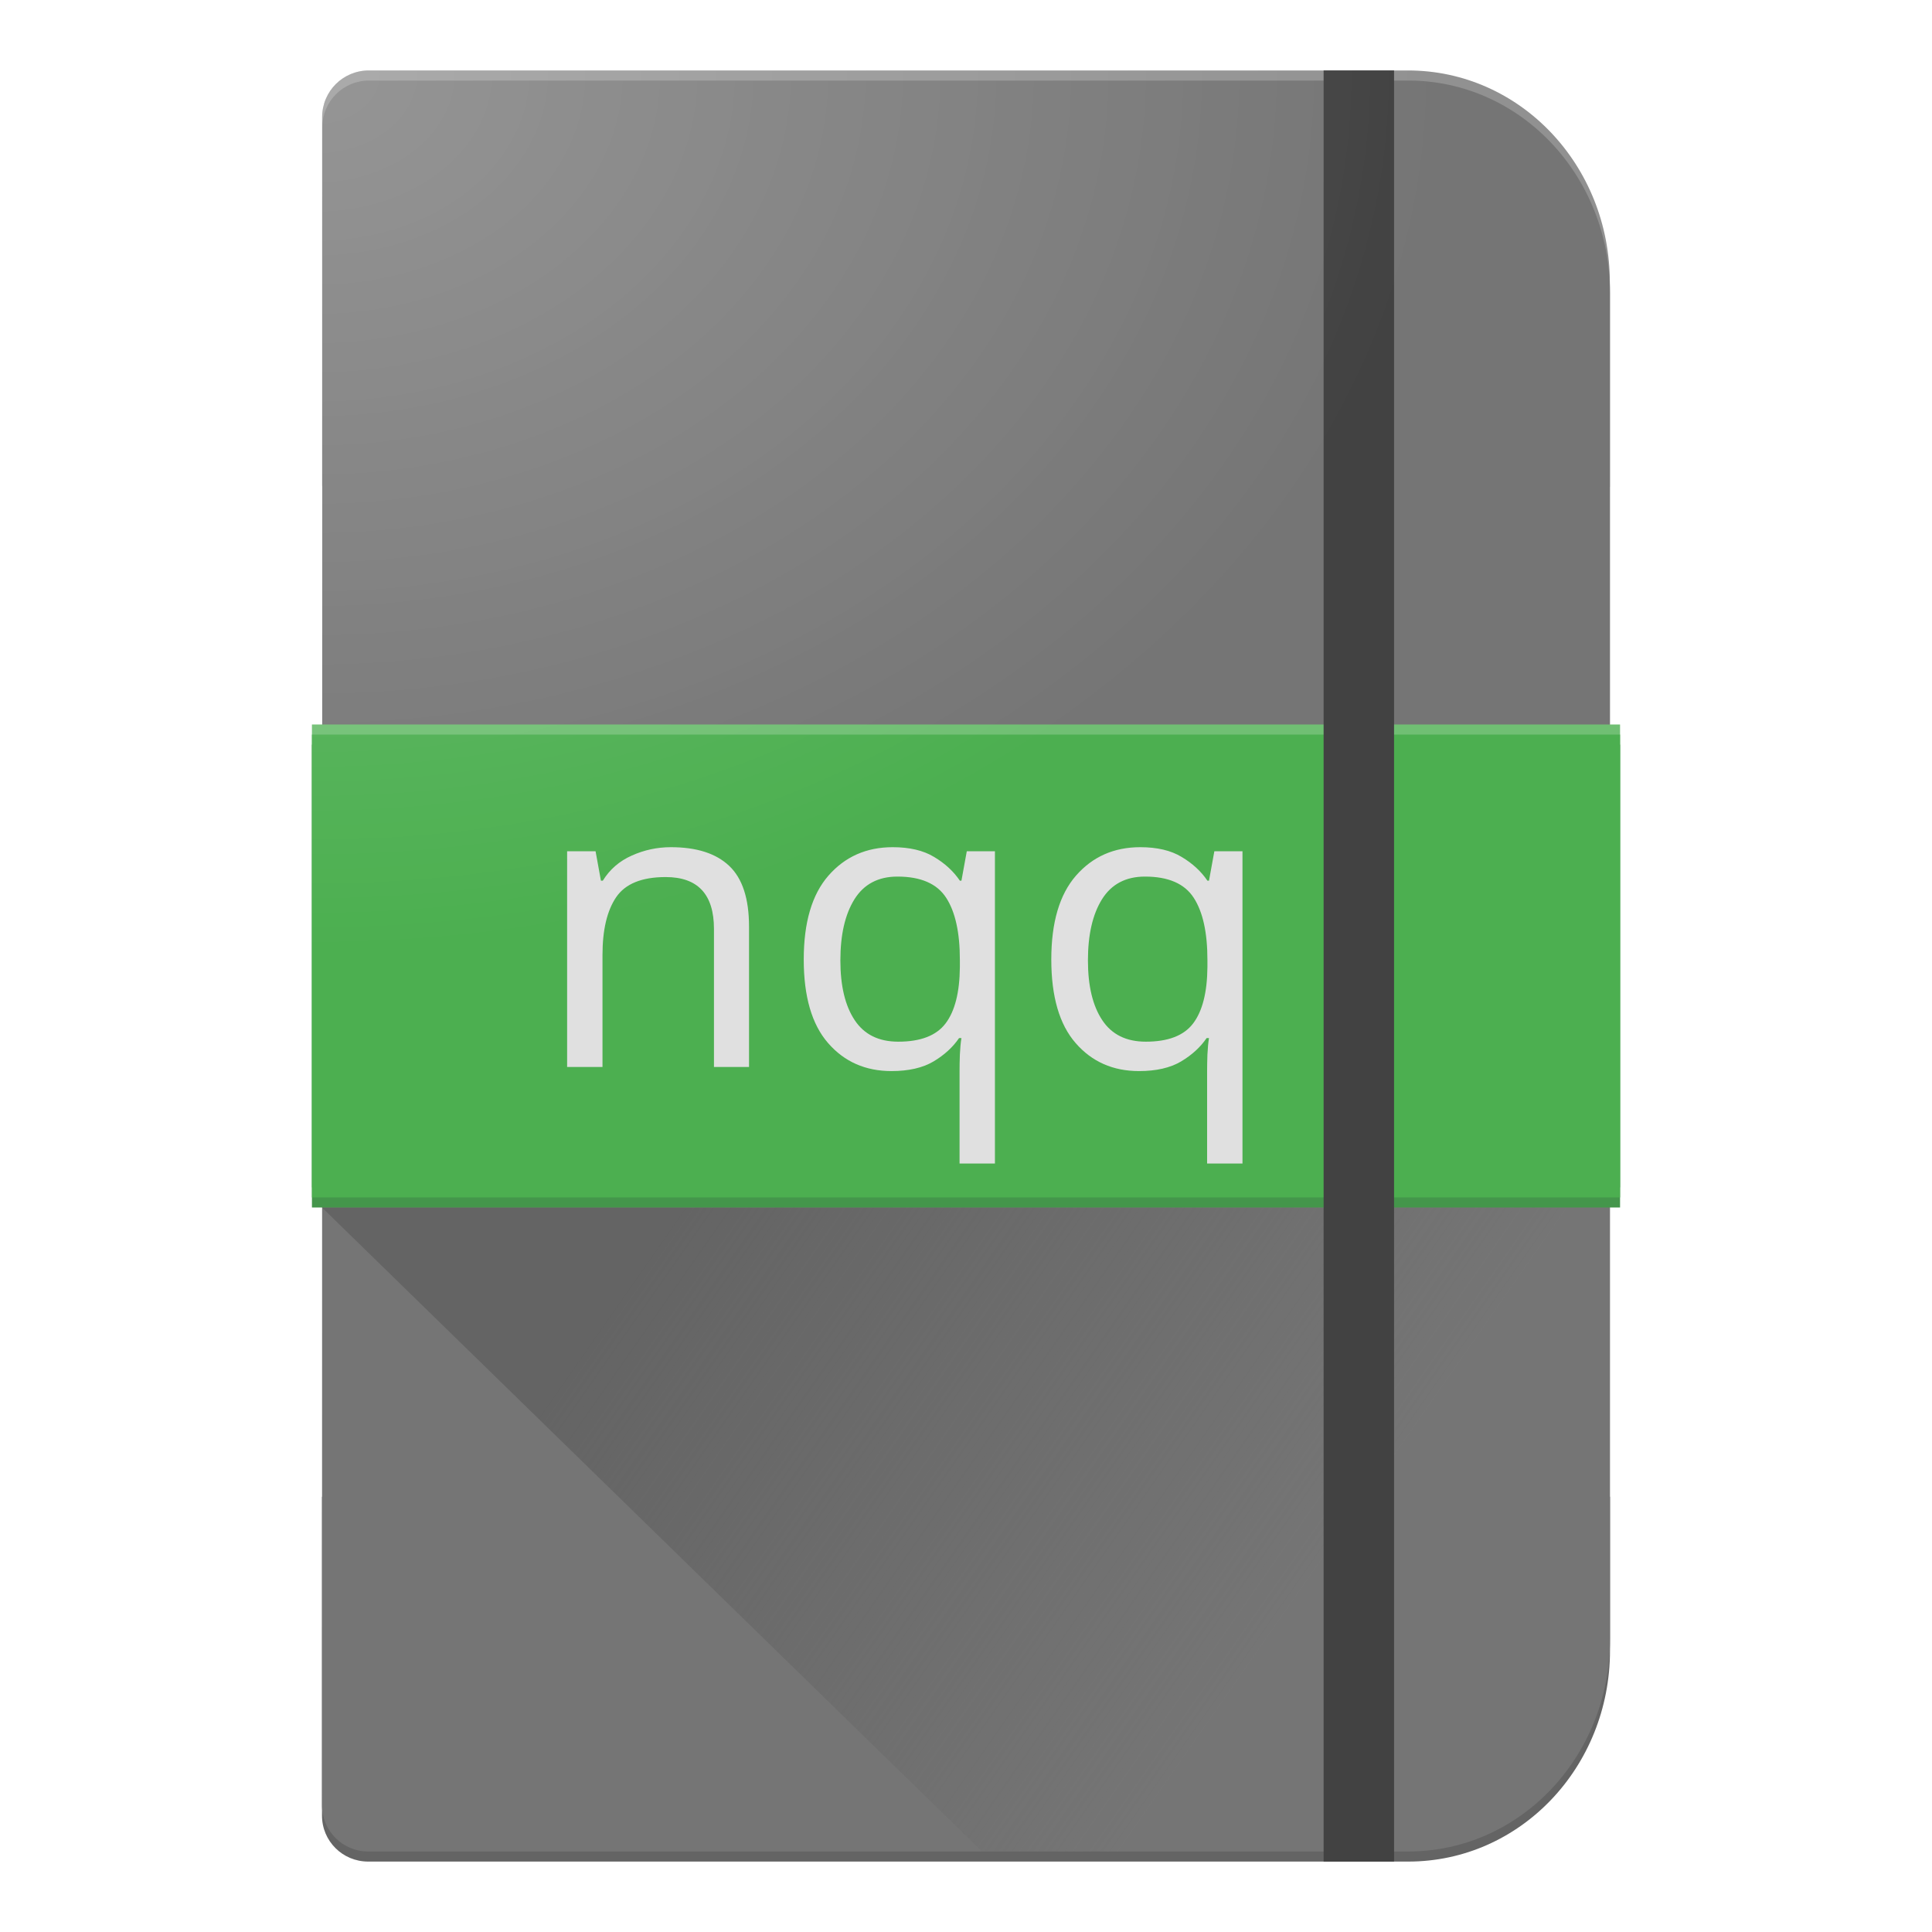
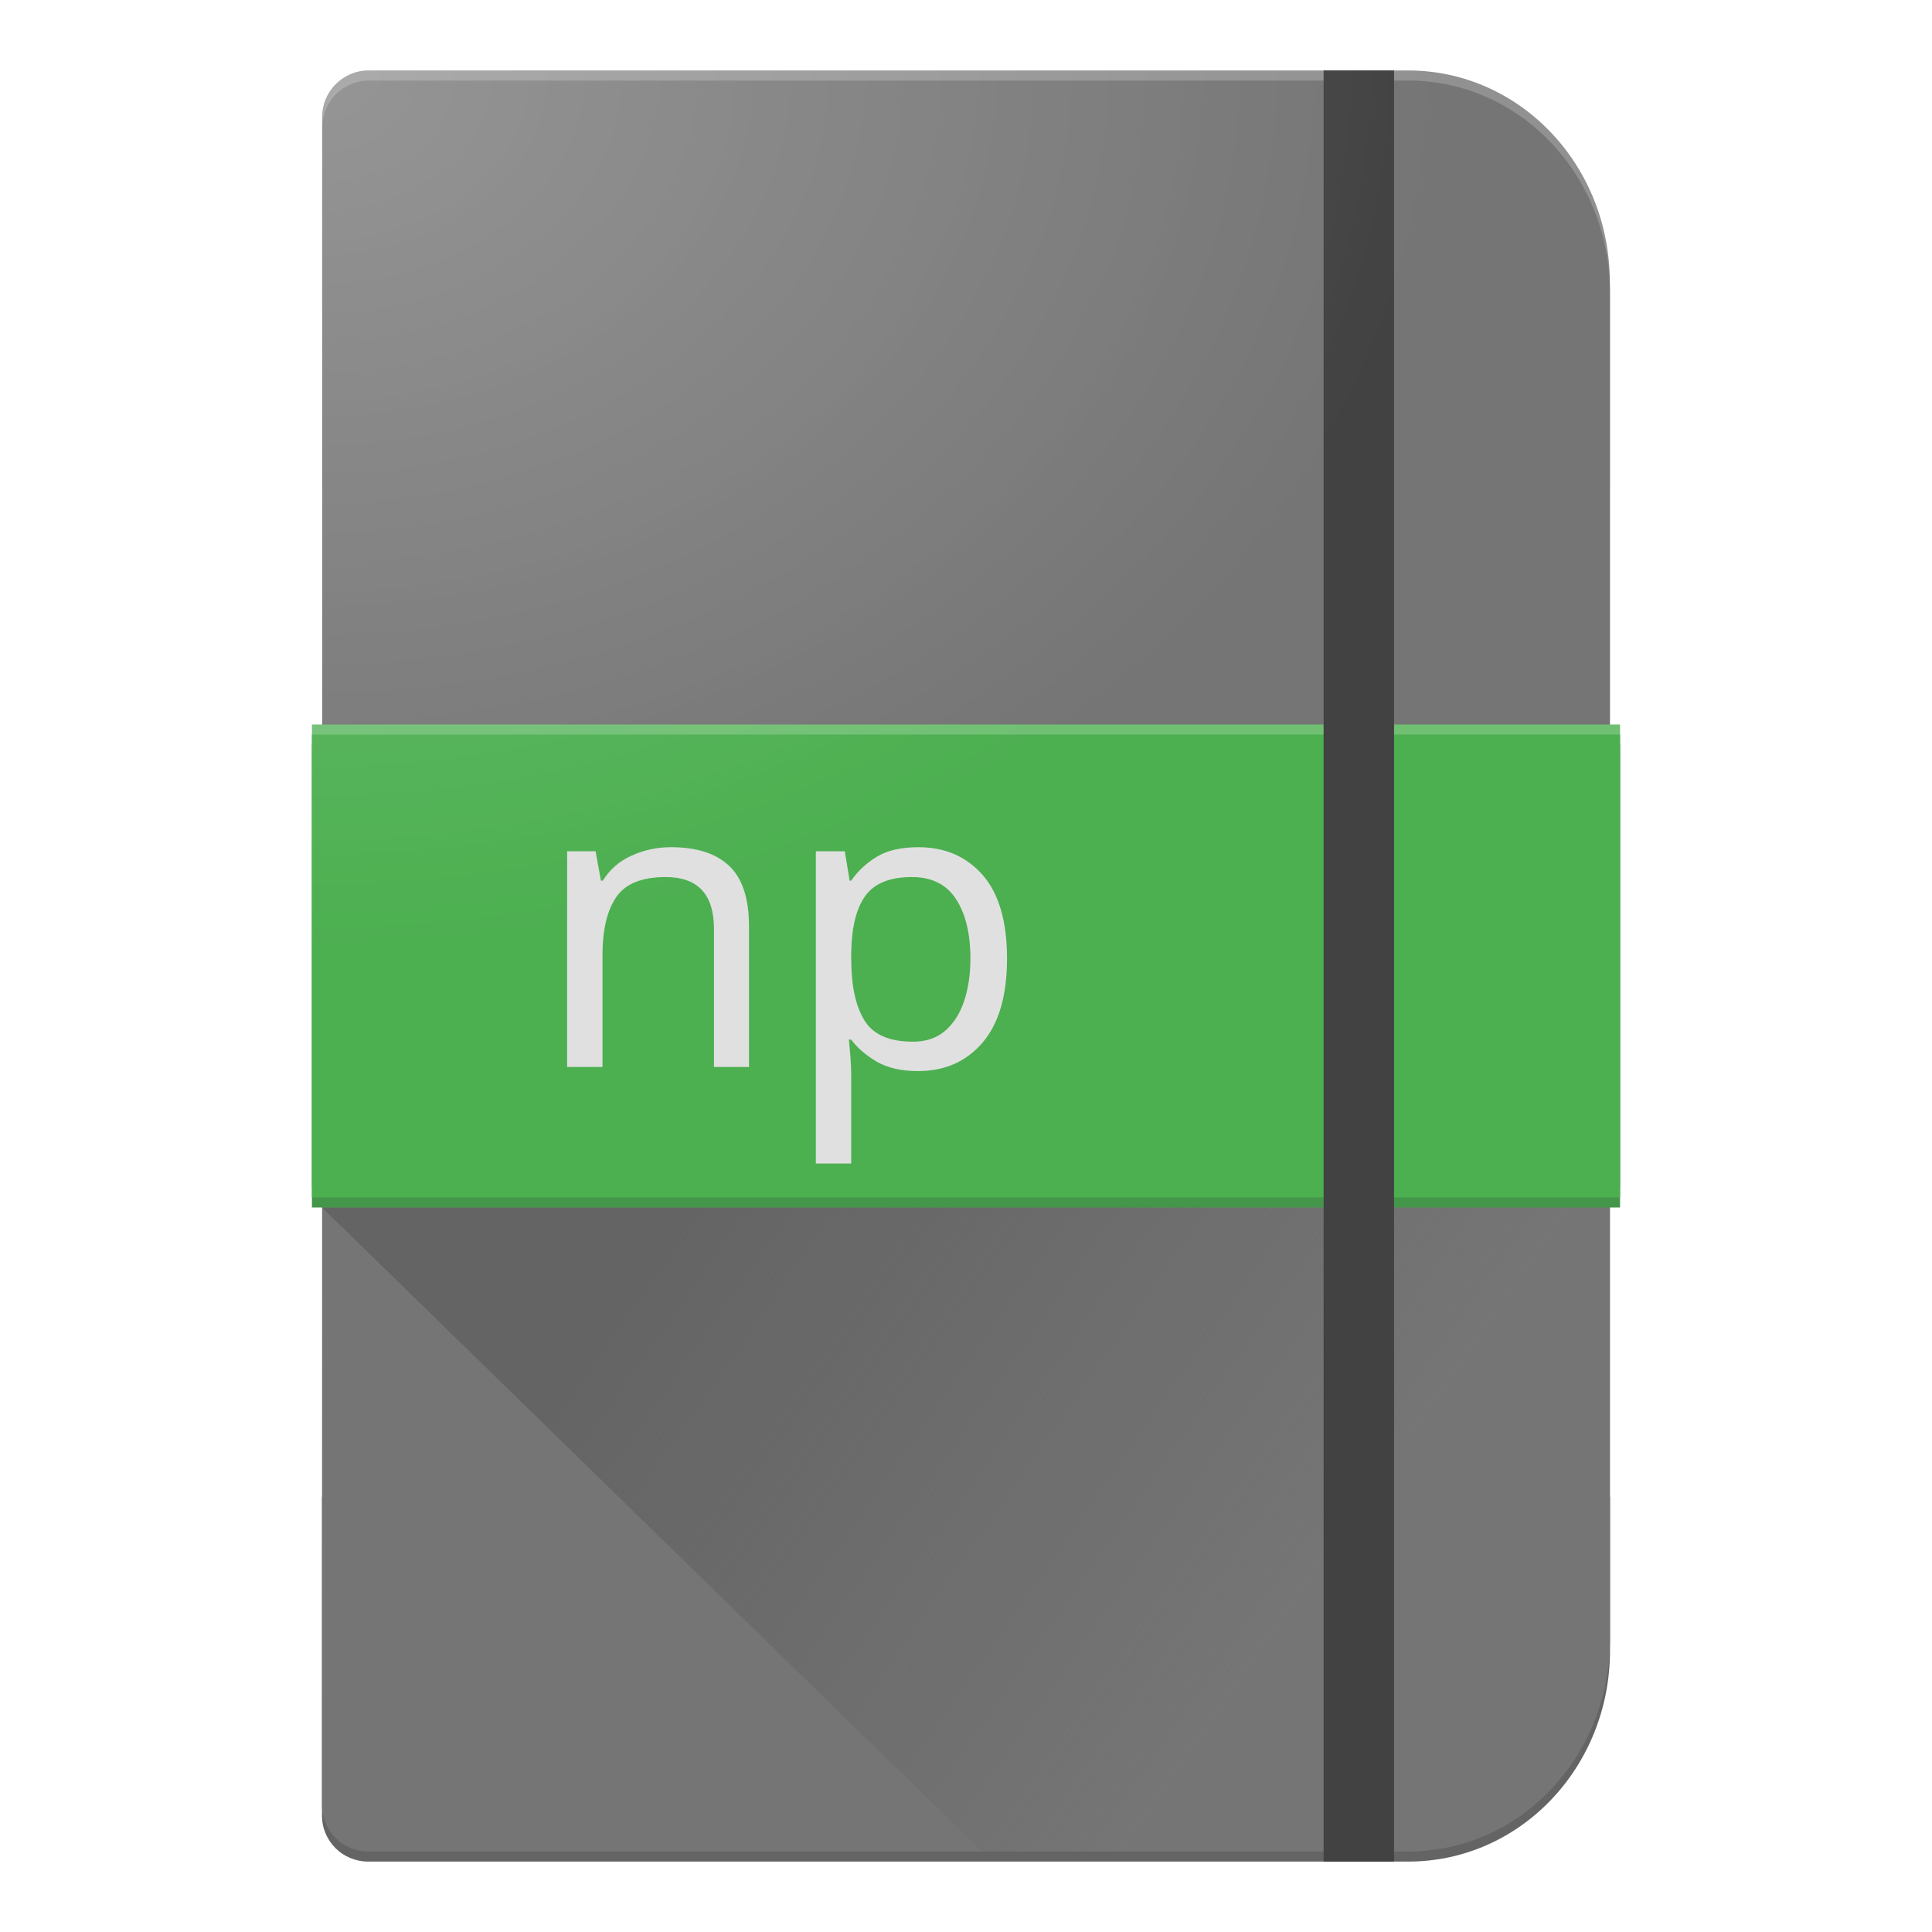
<svg xmlns="http://www.w3.org/2000/svg" xmlns:xlink="http://www.w3.org/1999/xlink" width="192" height="192" viewBox="0 0 192 192" id="svg2" version="1.1">
  <defs id="defs4">
    <linearGradient id="linearGradient4296">
      <stop style="stop-color:#646464;stop-opacity:1" offset="0" id="stop4298" />
      <stop style="stop-color:#646464;stop-opacity:0" offset="1" id="stop4300" />
    </linearGradient>
    <linearGradient id="Ombra_1">
      <stop id="stop4284" offset="0" style="stop-color:#ffffff;stop-opacity:0.235" />
      <stop id="stop4286" offset="1" style="stop-color:#ffffff;stop-opacity:0" />
    </linearGradient>
    <linearGradient xlink:href="#linearGradient4296" id="linearGradient4280" x1="62.5" y1="990.829" x2="121.988" y2="1032.329" gradientUnits="userSpaceOnUse" gradientTransform="translate(0,-2.96875)" />
    <radialGradient xlink:href="#Ombra_1" id="radialGradient4193" cx="28.726" cy="-166.196" fx="28.726" fy="-166.196" r="65" gradientTransform="matrix(7.6221826e-8,1.338063,-1.711905,9.7517468e-8,-253.124,829.2734)" gradientUnits="userSpaceOnUse" />
  </defs>
  <g id="layer1" transform="translate(0,-860.3622)">
    <path style="fill:#646464;fill-opacity:1;stroke:#000000;stroke-width:0;stroke-linejoin:round;stroke-miterlimit:4;stroke-dasharray:none;stroke-opacity:1" d="m 32,1009.112 0,31.688 c 0,2.529 2.048,4.564 4.593,4.564 l 5.454,0 33.331,0 64.568,0 c 11.11,0 20.054,-9.357 20.054,-20.98 l 0,-15.273 -128,0 z" id="rect4136-4-4" />
    <path style="fill:#919191;fill-opacity:1;stroke:#000000;stroke-width:0;stroke-linejoin:round;stroke-miterlimit:4;stroke-dasharray:none;stroke-opacity:1" d="m 36.659,867.364 c -2.573,0 -4.644,2.066 -4.644,4.633 l 0,36.598 c 0,0.05 0.009,0.097 0.014,0.146 l 127.955,0 0,-20.317 c -3e-5,-11.667 -8.944,-21.06 -20.054,-21.06 l -64.589,0 -33.31,0 -5.372,0 z" id="rect4136-4-3-3" />
    <path style="fill:#757575;fill-opacity:1;stroke:#000000;stroke-width:0;stroke-linejoin:round;stroke-miterlimit:4;stroke-dasharray:none;stroke-opacity:1" d="m 36.675,868.367 c -2.573,0 -4.644,2.072 -4.644,4.646 l -0.031,166.752 c 0,2.546 2.048,4.596 4.593,4.596 l 5.454,0 33.331,0 64.568,0 c 11.11,0 20.054,-9.421 20.054,-21.122 l 0,-133.749 c 0,-11.701 -8.944,-21.122 -20.054,-21.122 l -64.589,0 -33.31,0 -5.372,0 z" id="rect4136-40" />
    <rect style="fill:#70bf73;fill-opacity:1;stroke:#000000;stroke-width:0;stroke-linecap:butt;stroke-linejoin:round;stroke-miterlimit:4;stroke-dasharray:none;stroke-opacity:1" id="rect4167-1-3" width="130" height="46" x="31" y="932.362" ry="0" />
    <path style="fill:url(#linearGradient4280);fill-opacity:1;stroke:#000000;stroke-width:0;stroke-linejoin:round;stroke-miterlimit:4;stroke-dasharray:none;stroke-opacity:1" d="m 32,979.363 0,0.999 65.588,63.997 42.346,0 c 4.149,0 7.996,-1.315 11.188,-3.57 l 5.707,-6.172 c 1.992,-3.283 3.16,-7.18 3.16,-11.381 l 0,-42.874 -0.008,0 -127.98,0 z" id="rect4136-40-9" />
    <rect style="fill:#44964b;fill-opacity:1;stroke:#000000;stroke-width:0;stroke-linecap:butt;stroke-linejoin:round;stroke-miterlimit:4;stroke-dasharray:none;stroke-opacity:1" id="rect4167-1-1" width="130" height="46" x="31" y="934.362" ry="0" />
    <rect style="fill:#4caf50;fill-opacity:1;stroke:#000000;stroke-width:0;stroke-linecap:butt;stroke-linejoin:round;stroke-miterlimit:4;stroke-dasharray:none;stroke-opacity:1" id="rect4167-1" width="130" height="46" x="31" y="933.362" ry="0" />
    <text xml:space="preserve" style="font-style:normal;font-weight:normal;font-size:40px;line-height:125%;font-family:sans-serif;letter-spacing:0px;word-spacing:0px;fill:#e0e0e0;fill-opacity:1;stroke:none;stroke-width:1px;stroke-linecap:butt;stroke-linejoin:miter;stroke-opacity:1;-inkscape-font-specification:sans-serif;font-stretch:normal;font-variant:normal;" x="52.953" y="966.401" id="text4303-0">
-       <tspan id="tspan4305-8" x="52.953" y="966.401" style="-inkscape-font-specification:Verdana;font-family:Verdana;font-weight:normal;font-style:normal;font-stretch:normal;font-variant:normal;letter-spacing:0px;fill:#e0e0e0;fill-opacity:1;">nqq</tspan>
+       <tspan id="tspan4305-8" x="52.953" y="966.401" style="-inkscape-font-specification:Verdana;font-family:Verdana;font-weight:normal;font-style:normal;font-stretch:normal;font-variant:normal;letter-spacing:0px;fill:#e0e0e0;fill-opacity:1;">np</tspan>
    </text>
    <rect style="fill:#424242;fill-opacity:1;stroke:none;stroke-width:0;stroke-linecap:butt;stroke-linejoin:round;stroke-miterlimit:4;stroke-dasharray:none;stroke-opacity:1" id="rect4307-5" width="7" height="178.001" x="131.539" y="867.362" />
    <path style="fill:url(#radialGradient4193);fill-opacity:1;stroke:#000000;stroke-width:0;stroke-linejoin:round;stroke-miterlimit:4;stroke-dasharray:none;stroke-opacity:1" d="m 36.66,867.364 c -2.573,0 -4.645,2.066 -4.645,4.633 l 0,36.598 c 0,0.033 0.006,0.064 0.01,0.096 l -0.004,23.672 -1.021,0 0,1 0,45 0,1 0,1 1.012,0 -0.006,28.75 -0.006,0 0,31.688 c 0,2.529 2.049,4.564 4.594,4.564 l 5.453,0 33.332,0 64.566,0 c 11.11,0 20.055,-9.358 20.055,-20.98 l 0,-1.147 0,-42.875 1,0 0,-1 0,-46 0,-1 -1,0 0,-42.873 c 0,-0.225 -0.009,-0.447 -0.016,-0.67 l 0,-0.395 c -3e-5,-11.667 -8.945,-21.061 -20.055,-21.061 l -64.588,0 -33.311,0 -5.371,0 z" id="rect4136-4-4-5" />
  </g>
</svg>
